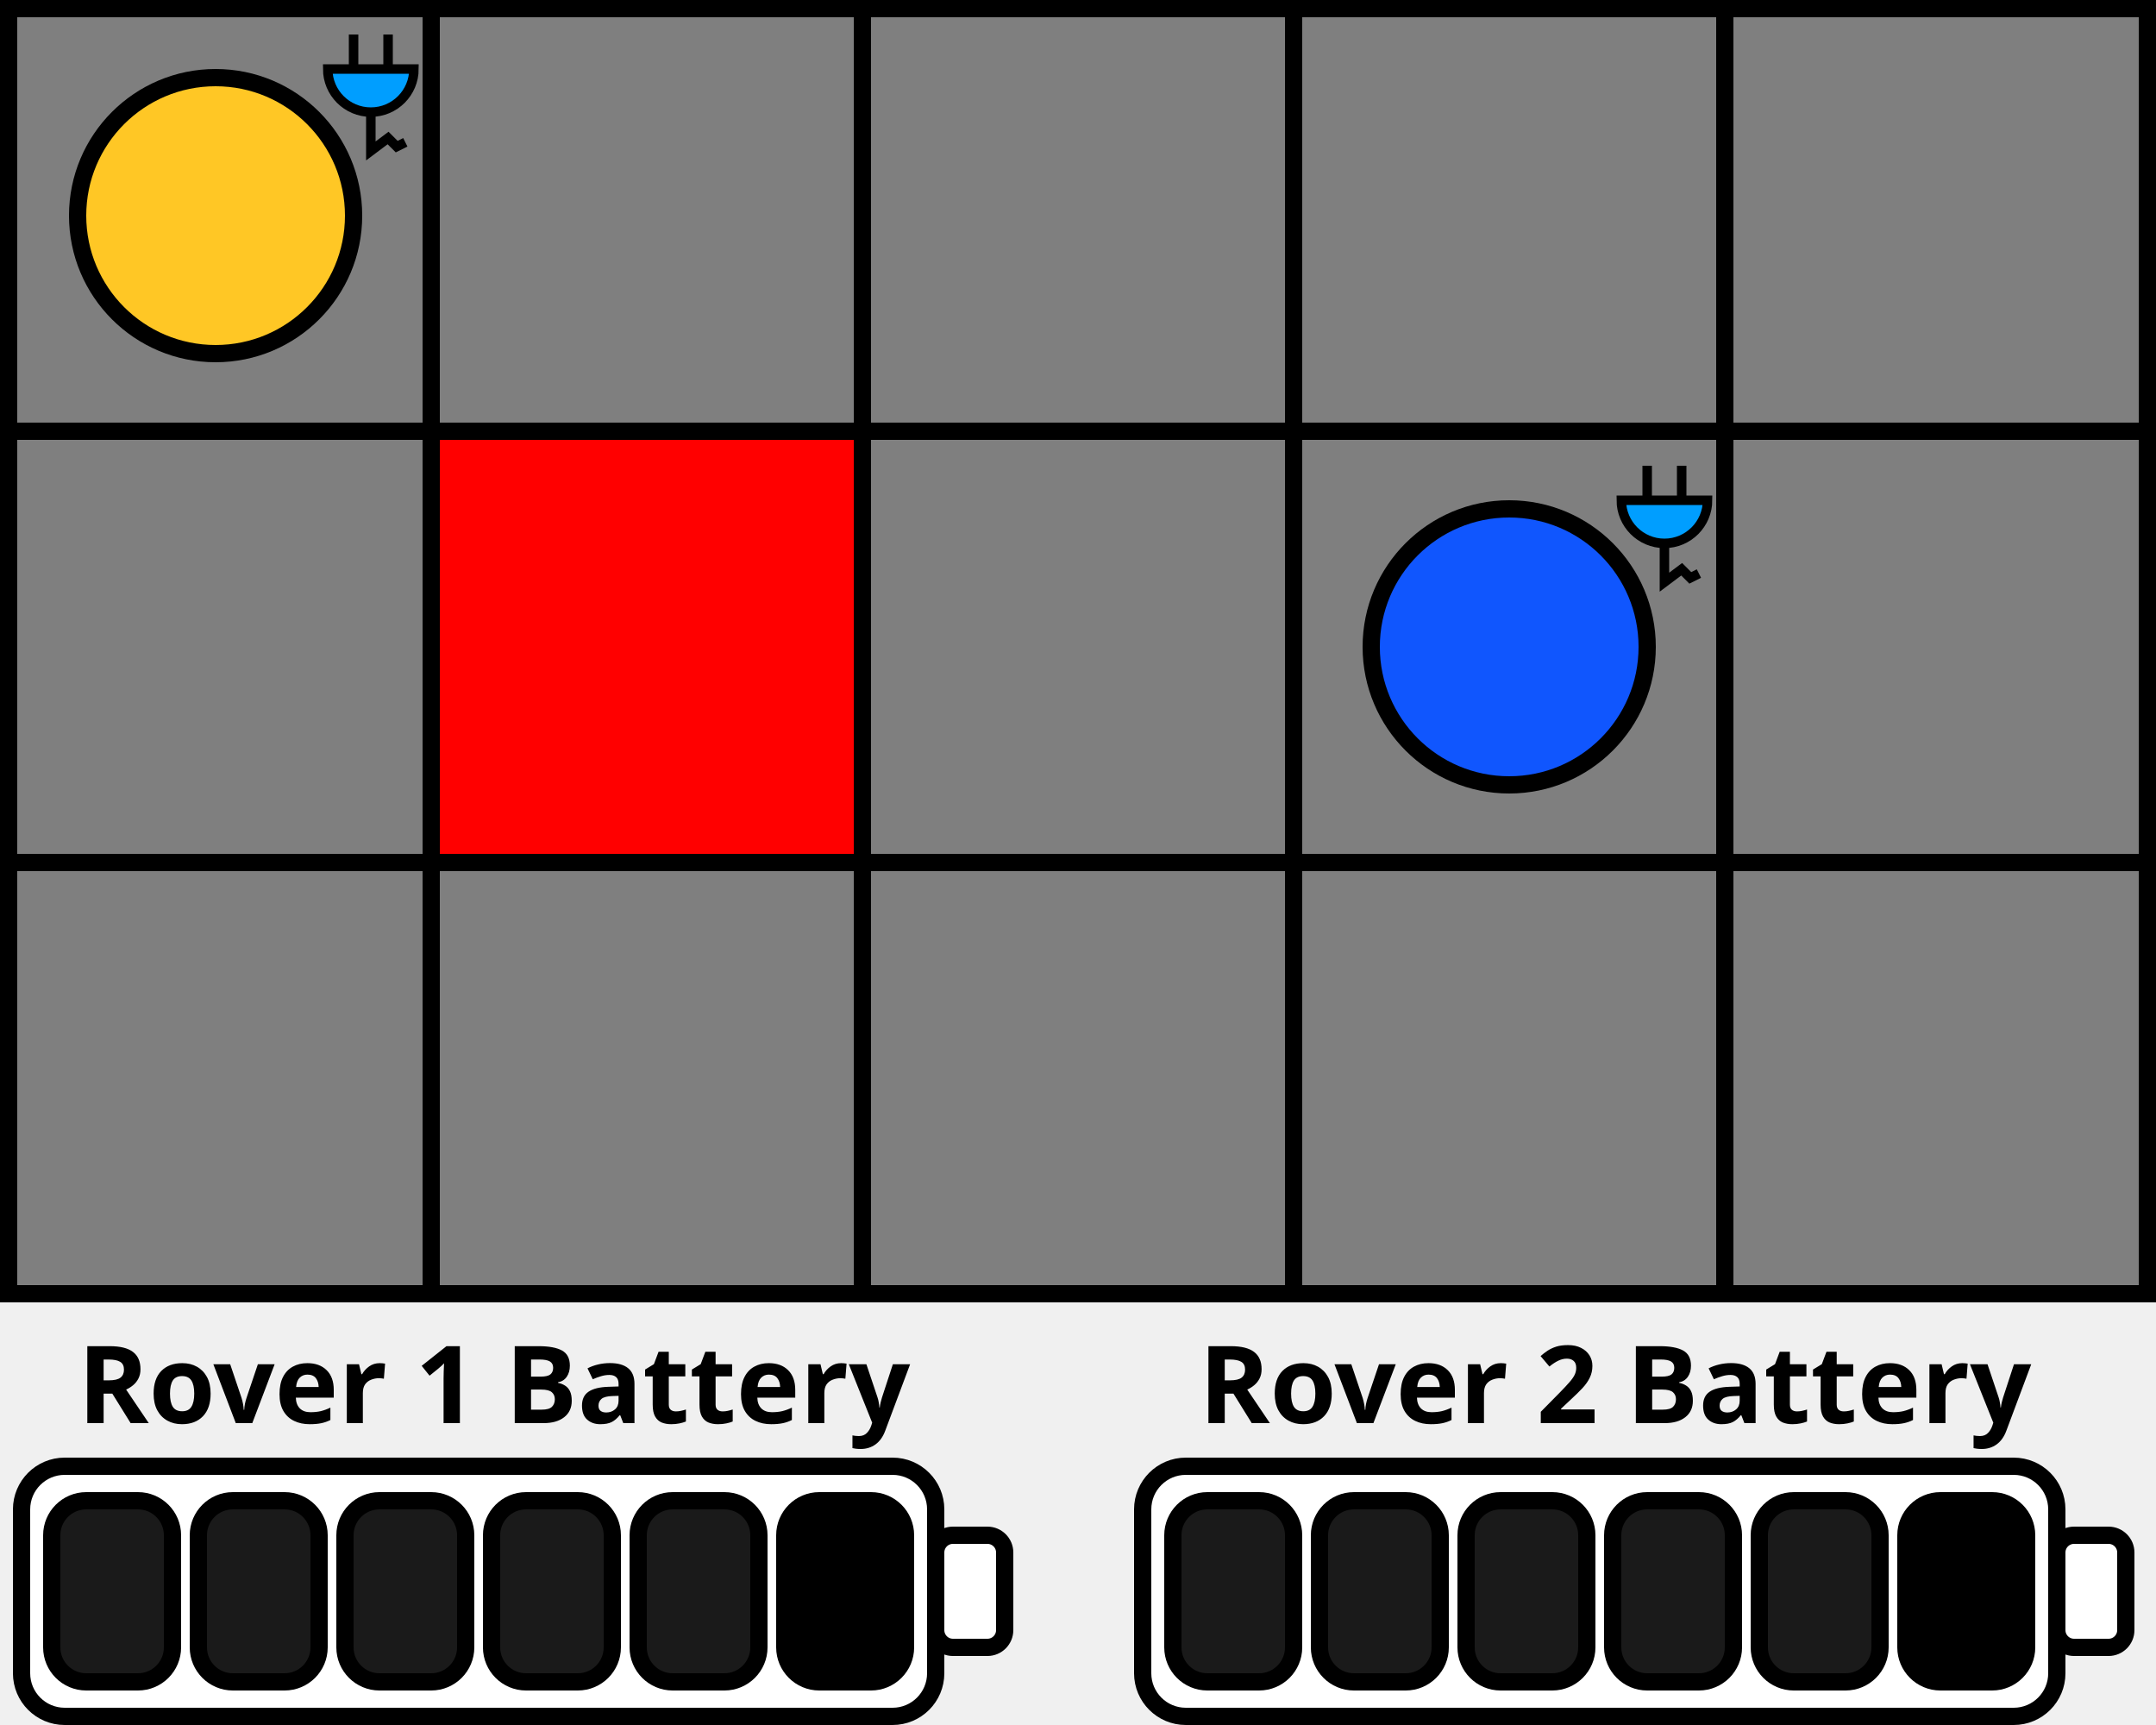
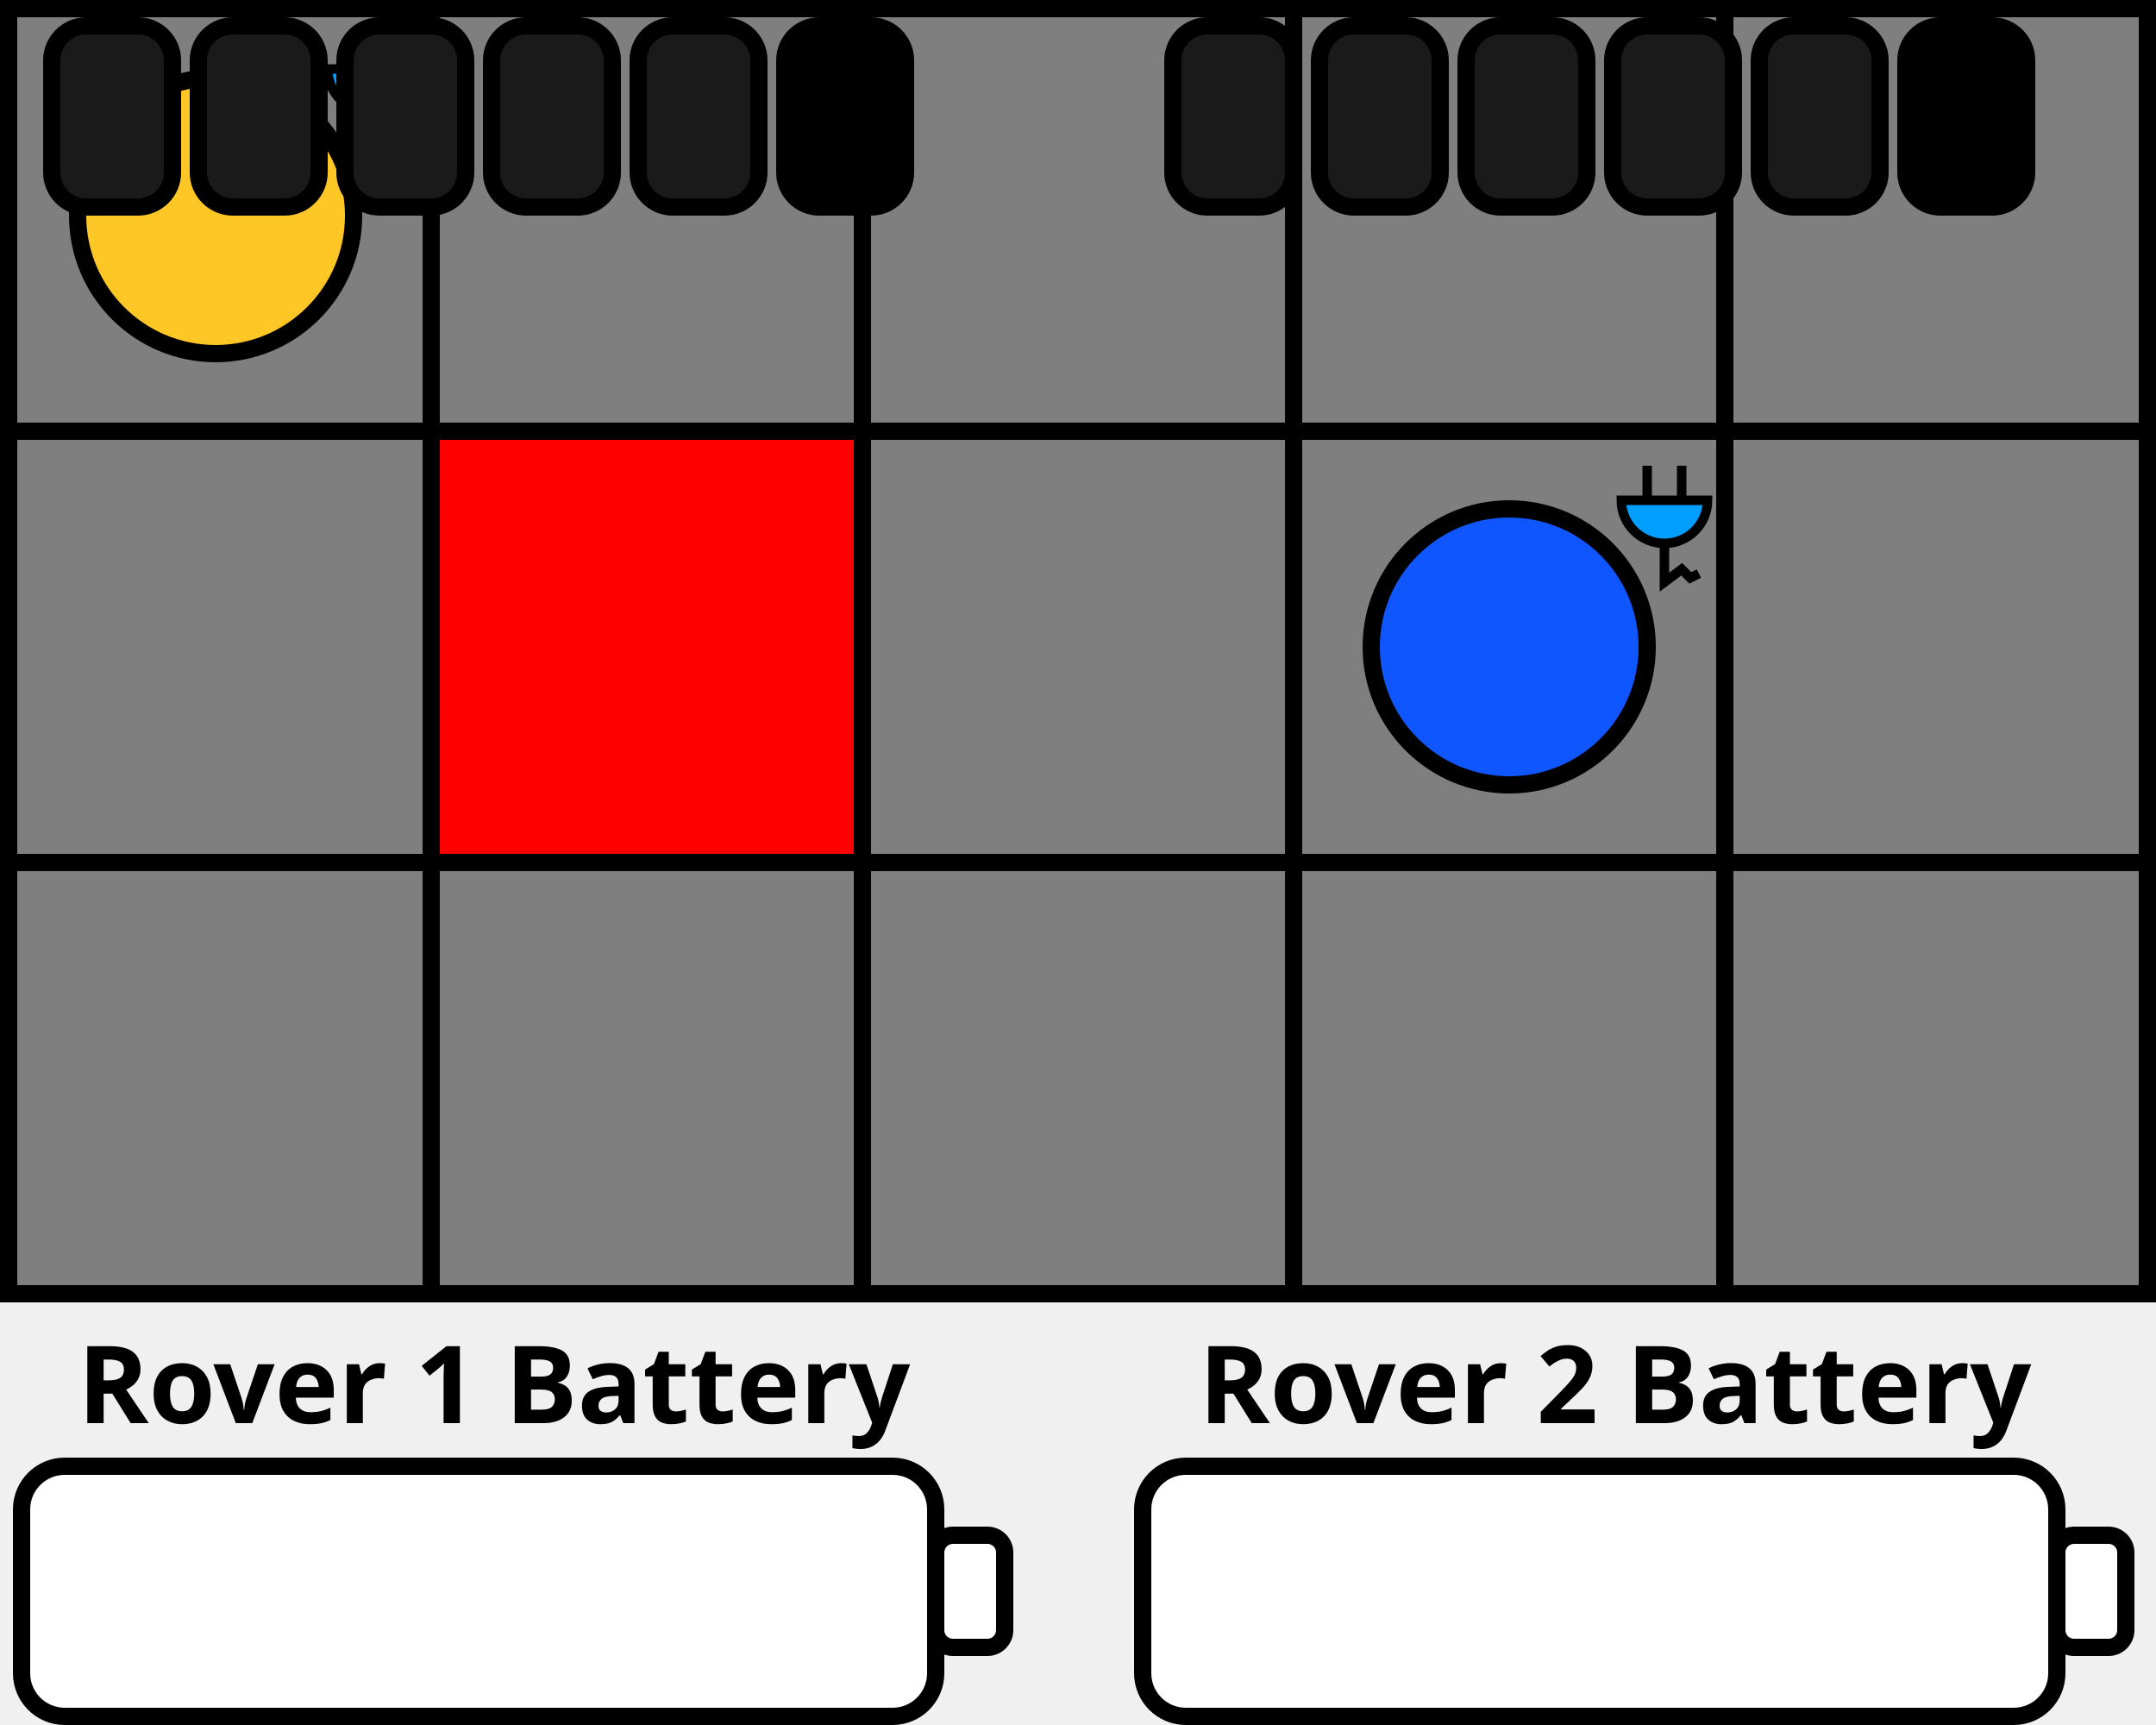
<svg xmlns="http://www.w3.org/2000/svg" xmlns:xlink="http://www.w3.org/1999/xlink" width="500" height="400">
  <defs>
    <circle id="roverCircle" r="32" stroke="black" stroke-width="4" />
    <svg id="charge">
      <path d="M 82 8 v 8" fill="none" stroke="black" stroke-width="2.2" />
      <path d="M 90 8 v 8" fill="none" stroke="black" stroke-width="2.2" />
      <path d="M 76 16 h 20 a 10 10 0 0 1 -20 0 z" fill="rgb(0,158,255)" stroke="black" stroke-width="2.2" />
      <path d="M 86 26 v 9 l 4 -3 l 2 2 l 2 -1" fill="none" stroke="black" stroke-width="2.2" />
    </svg>
-     <rect id="batteryRect" y="340" width="212" height="58" rx="10" fill="white" stroke="black" stroke-width="4px" />
-     <rect id="batteryMiniRect" y="356" width="16" height="26" rx="4" fill="white" stroke="black" stroke-width="4px" />
-     <text id="batteryText" y="330" style="font:bold 25px sans-serif" />
+     <rect id="batteryRect" x="5" y="340" width="212" height="58" rx="10" fill="white" stroke="black" stroke-width="4px" />
+     <rect id="batteryMiniRect" x="217" y="356" width="16" height="26" rx="4" fill="white" stroke="black" stroke-width="4px" />
    <rect id="batteryCell" y="6" width="28" height="42" rx="8" stroke="black" stroke-width="4px" />
-     <svg id="batteryCells">
+     <svg id="batteryCells" x="0" y="342">
      <use xlink:href="#batteryCell" x="12" fill="rgb(26, 26, 26)" />
      <use xlink:href="#batteryCell" x="46" fill="rgb(26, 26, 26)" />
      <use xlink:href="#batteryCell" x="80" fill="rgb(26, 26, 26)" />
      <use xlink:href="#batteryCell" x="114" fill="rgb(26, 26, 26)" />
      <use xlink:href="#batteryCell" x="148" fill="rgb(26, 26, 26)" />
      <use xlink:href="#batteryCell" x="182" fill="black" />
    </svg>
+     <rect id="batteryCellsCover" y="344" width="34" height="50" fill="white" />
  </defs>
  <rect x="0" y="0" width="500" height="300" fill="rgb(127,127,127)" />
  <rect x="100" y="100" width="100" height="100" fill="red" />
  <path d="M 0 0   h 500" fill="none" stroke="black" stroke-width="8" />
  <path d="M 0 100 h 500" fill="none" stroke="black" stroke-width="4" />
  <path d="M 0 200 h 500" fill="none" stroke="black" stroke-width="4" />
  <path d="M 0 300 h 500" fill="none" stroke="black" stroke-width="4" />
  <path d="M 0   0 v 300" fill="none" stroke="black" stroke-width="8" />
  <path d="M 100 0 v 300" fill="none" stroke="black" stroke-width="4" />
  <path d="M 200 0 v 300" fill="none" stroke="black" stroke-width="4" />
  <path d="M 300 0 v 300" fill="none" stroke="black" stroke-width="4" />
  <path d="M 400 0 v 300" fill="none" stroke="black" stroke-width="4" />
  <path d="M 500 0 v 300" fill="none" stroke="black" stroke-width="8" />
  <use id="rover1" xlink:href="#roverCircle" x="50" y="50" fill="rgb(255,199,37)" />
  <use id="rover2" xlink:href="#roverCircle" x="350" y="150" fill="rgb(16,86,254)" />
  <use xlink:href="#charge" x="0" y="0" />
  <use xlink:href="#charge" x="300" y="100" />
-   <use xlink:href="#batteryRect" x="5" />
-   <use xlink:href="#batteryRect" x="265" />
-   <use xlink:href="#batteryMiniRect" x="217" />
-   <use xlink:href="#batteryMiniRect" x="477" />
-   <text x="18" y="330" style="font:bold 25px sans-serif">Rover 1 Battery</text>
-   <text x="278" y="330" style="font:bold 25px sans-serif">Rover 2 Battery</text>
-   <use xlink:href="#batteryCells" x="0" y="342" />
-   <use xlink:href="#batteryCells" x="260" y="342" />
-   <svg x="10" y="344">
-     <rect id="battery1" width="34" height="50" fill="white" transform="scale(0)" />
+   <svg>
+     <use xlink:href="#batteryRect" />
+     <use xlink:href="#batteryMiniRect" />
+     <text x="18" y="330" style="font:bold 25px sans-serif">Rover 1 Battery</text>
+     <use xlink:href="#batteryCells" />
+     <svg x="10">
+       <use xlink:href="#batteryCellsCover" id="battery1" transform="scale(0)" />
+     </svg>
  </svg>
-   <svg x="270" y="344">
-     <rect id="battery2" width="34" height="50" fill="white" transform="scale(0)" />
+   <svg x="260">
+     <use xlink:href="#batteryRect" />
+     <use xlink:href="#batteryMiniRect" />
+     <text x="18" y="330" style="font:bold 25px sans-serif">Rover 2 Battery</text>
+     <use xlink:href="#batteryCells" />
+     <svg x="10">
+       <use xlink:href="#batteryCellsCover" id="battery2" transform="scale(0)" />
+     </svg>
  </svg>
</svg>
